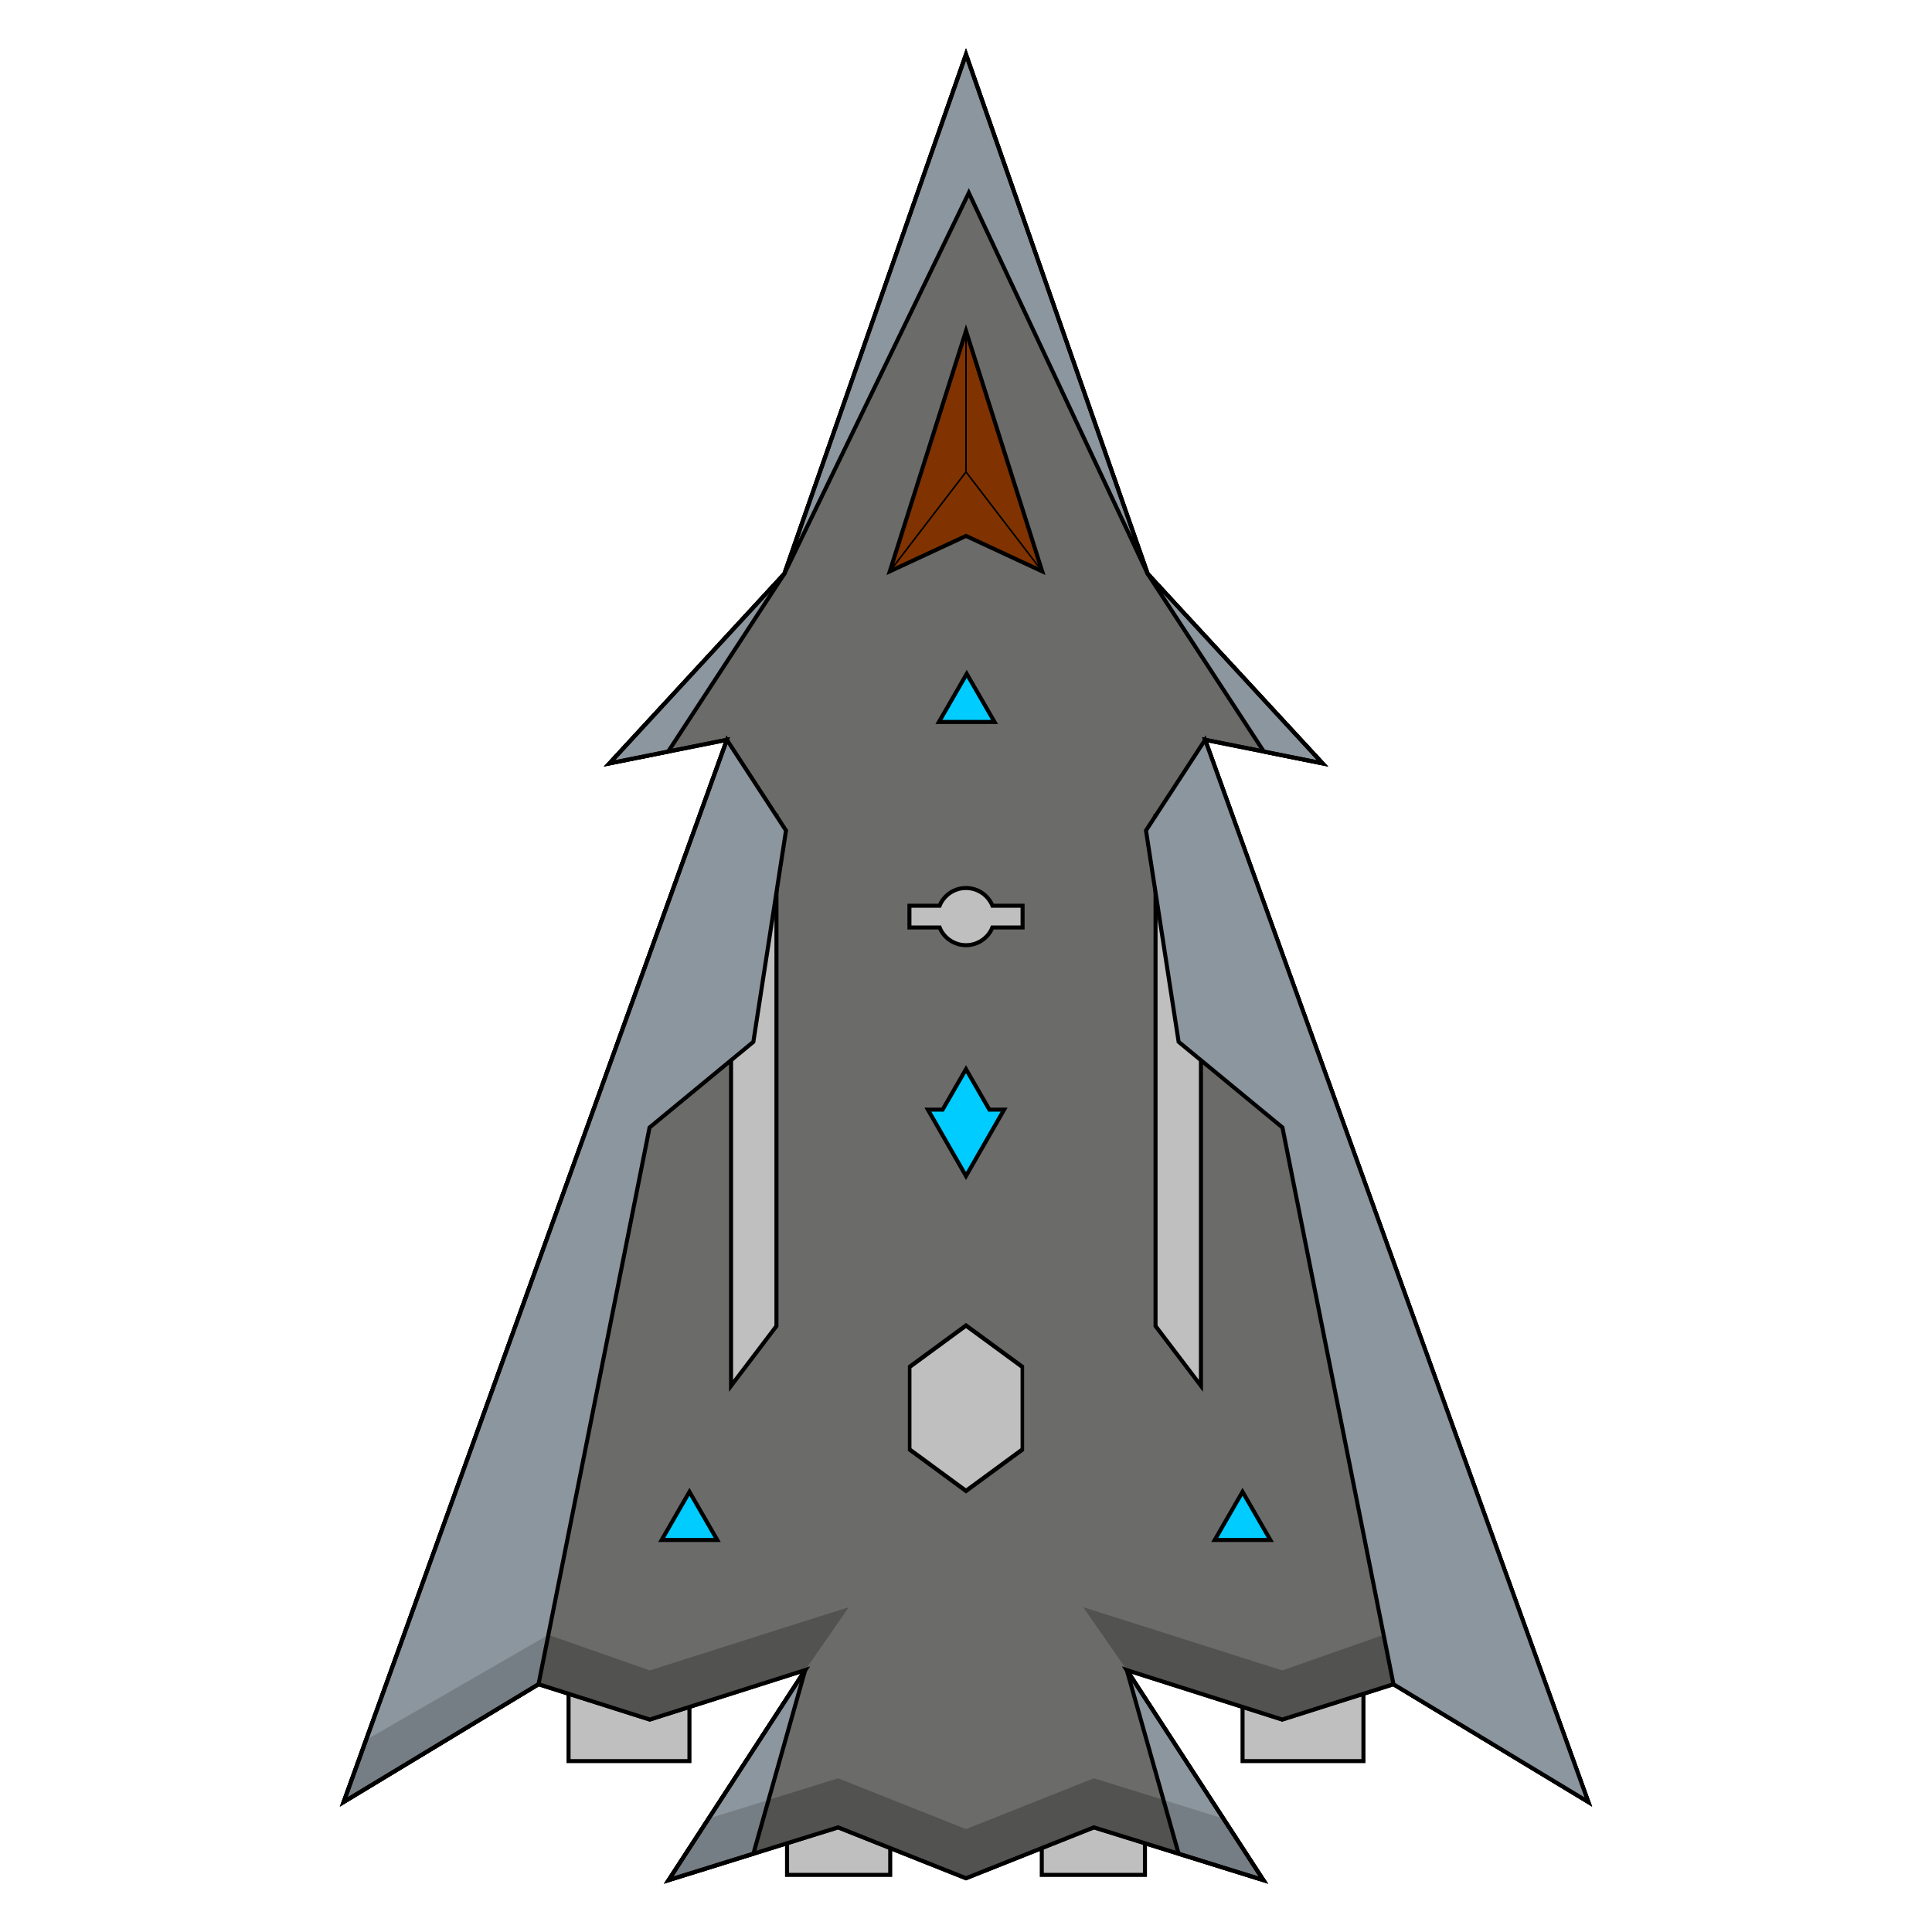
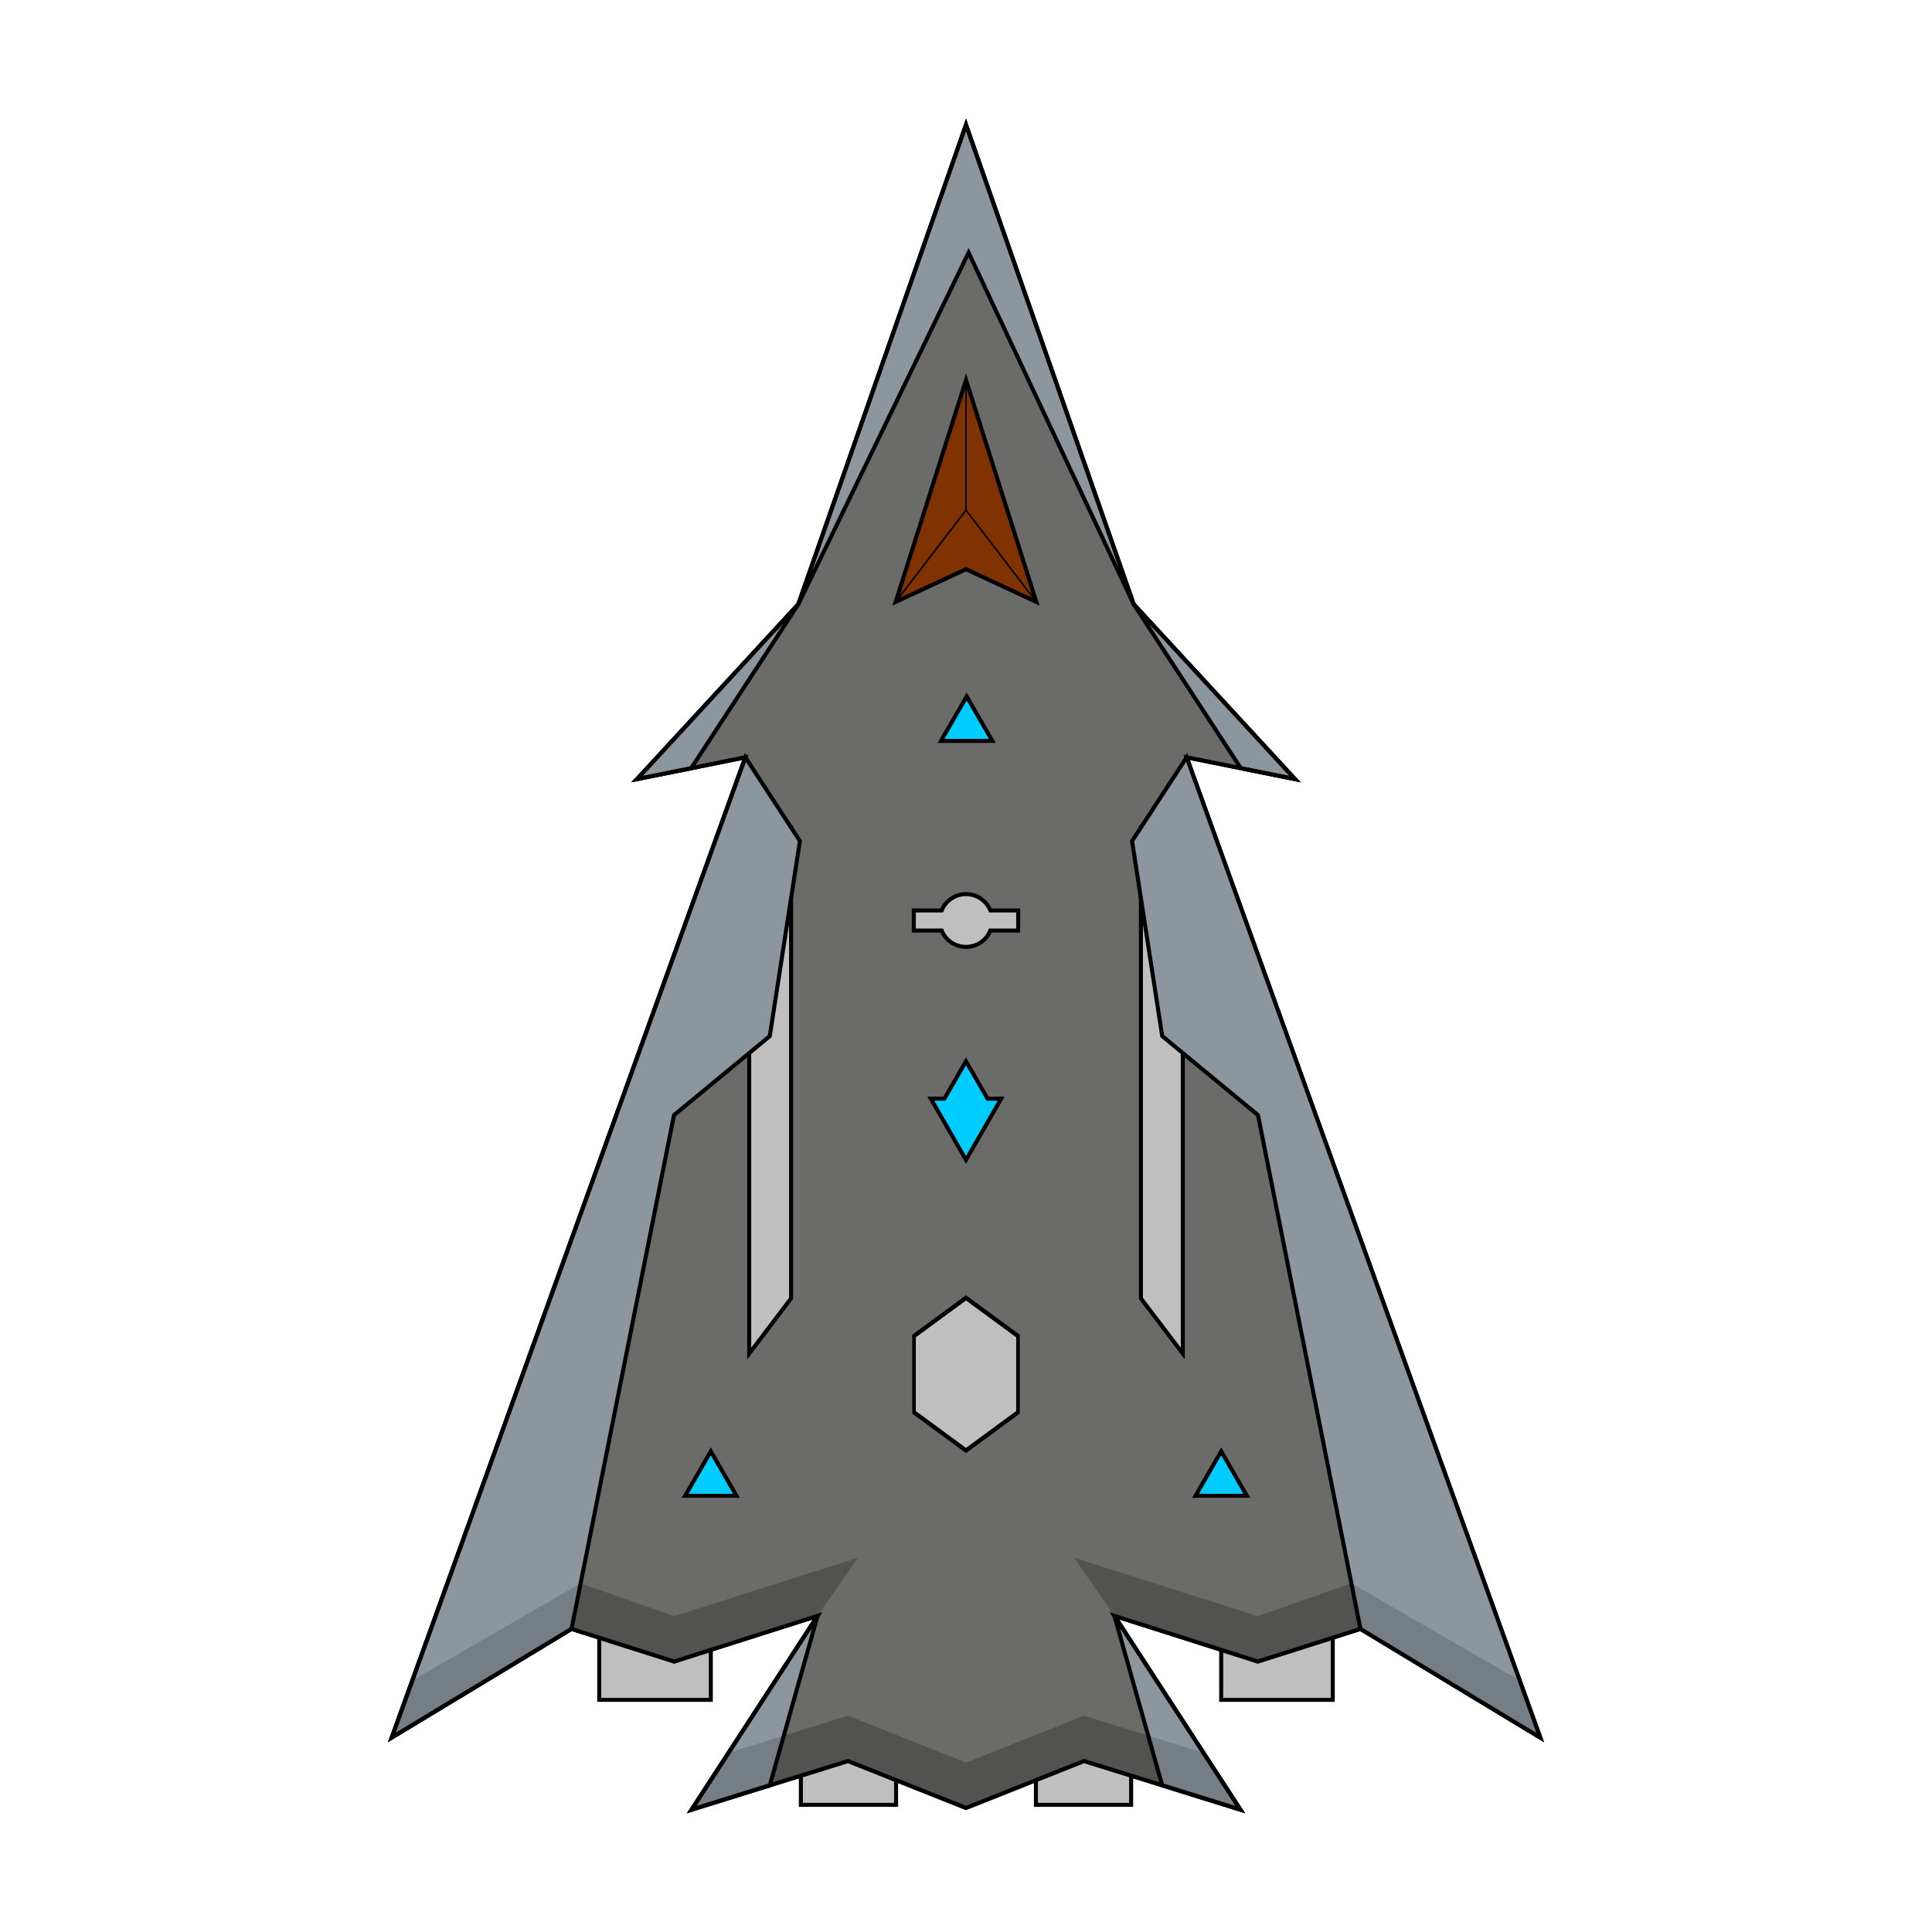
<svg xmlns="http://www.w3.org/2000/svg" width="480" height="480" viewBox="0 0 127 127" version="1.1" id="svg1">
  <defs id="defs1" />
  <g id="layer1">
-     <path id="rect5" style="fill:#bfbfbf;stroke:#000000;stroke-width:0.265;stroke-linecap:round;fill-opacity:1" d="m 37.374,101.231 h 7.947 v 14.535 h -7.947 z" />
-     <rect style="fill:#bfbfbf;stroke:#000000;stroke-width:0.265;stroke-linecap:round;stroke-dasharray:none;stroke-opacity:1;fill-opacity:1" id="rect5-4" width="6.782" height="11.316" x="51.737" y="111.93" />
-     <rect style="fill:#bfbfbf;stroke:#000000;stroke-width:0.265;stroke-linecap:round;stroke-dasharray:none;stroke-opacity:1;fill-opacity:1" id="rect6" width="7.947" height="14.535" x="-89.626" y="101.231" transform="scale(-1,1)" />
-     <rect style="fill:#bfbfbf;stroke:#000000;stroke-width:0.265;stroke-linecap:round;stroke-dasharray:none;stroke-opacity:1;fill-opacity:1" id="rect7" width="6.782" height="11.316" x="-75.263" y="111.93" transform="scale(-1,1)" />
-     <path style="fill:#6b6b6a;fill-opacity:1;stroke:#000000;stroke-width:0.265;stroke-linecap:round;stroke-dasharray:none;stroke-opacity:1" d="m 71.906,120.121 11.143,3.469 -8.977,-13.806 10.215,3.25 7.313,-2.322 12.807,7.739 -25.189,-69.82 7.718,1.548 L 75.442,37.719 63.5,3.576 51.558,37.719 40.063,50.179 l 7.718,-1.548 -25.189,69.82 12.807,-7.739 7.313,2.322 10.215,-3.25 -8.977,13.806 11.143,-3.469 8.406,3.344 z" id="path3" />
-     <path d="M 43.922,49.405 51.558,37.719 40.063,50.179 Z" style="fill:#8c969e;stroke:#000000;stroke-width:0.265;stroke-linecap:round;fill-opacity:1" id="path8" />
-     <path id="rect19" style="fill:#bfbfbf;stroke:none;stroke-width:0.265;stroke-linecap:round" d="m 48.056,53.628 h 2.984 v 33.541 l -2.984,3.93 z" />
-     <path id="path20" style="fill:none;stroke:#000000;stroke-width:0.265;stroke-linecap:round;stroke-opacity:1" d="m 48.056,53.628 h 2.984 v 33.541 l -2.984,3.93 z" />
-     <path d="m 47.782,48.632 -25.189,69.82 12.807,-7.739 7.299,-36.597 6.823,-5.63 2.146,-13.893 z" style="fill:#8c969e;stroke-width:0.265;stroke-linecap:round" id="path6" />
-     <path d="m 35.4,110.713 0.647,-3.245 -11.984,6.909 -1.47,4.075 z" style="fill:#767e85;fill-opacity:1;stroke:none;stroke-width:0.265;stroke-linecap:round;stroke-opacity:1" id="path24" />
-     <path d="m 49.523,121.855 3.405,-12.071 -8.977,13.806 z" style="fill:#8c969e;stroke:none;stroke-width:0.265;stroke-linecap:round;fill-opacity:1" id="path7" />
-     <path style="fill:#803300;fill-opacity:1;stroke:#000000;stroke-width:0.265;stroke-linecap:round;stroke-dasharray:none;stroke-opacity:1" d="m 68.509,37.557 -5.009,-15.803 -5.009,15.803 5.009,-2.327 z" id="path5" />
-     <g id="g16" style="fill:none;stroke:#000000;stroke-width:0.095;stroke-dasharray:none;stroke-opacity:1" transform="matrix(1,0,0,1.243438,-0.132291,-5.265674)">
-       <path style="fill:none;fill-opacity:1;stroke:#000000;stroke-width:0.095;stroke-linecap:round;stroke-dasharray:none;stroke-opacity:1" d="m 63.632,21.73 v 7.453 l -5.009,5.256" id="path15" />
-       <path style="fill:none;fill-opacity:1;stroke:#000000;stroke-width:0.095;stroke-linecap:round;stroke-dasharray:none;stroke-opacity:1" d="m 63.632,21.73 v 7.453 l 5.009,5.256" id="path16" />
+     <path style="fill:#6b6b6a;fill-opacity:1;stroke:#000000;stroke-width:0.265;stroke-linecap:round;stroke-dasharray:none;stroke-opacity:1" d="m -44.047,120.121 11.143,3.469 -8.977,-13.806 10.215,3.25 7.313,-2.322 12.807,7.739 -25.189,-69.82 7.718,1.548 -11.495,-12.46 -11.942,-34.143 -11.942,34.143 -11.495,12.46 7.718,-1.548 -25.189,69.82 12.807,-7.739 7.313,2.322 10.215,-3.25 -8.977,13.806 11.143,-3.469 8.406,3.344 z" id="path3-0" />
+     <g id="g1" transform="matrix(0.9227714,0,0,0.9228358,4.904018,4.906306)" style="stroke-width:1.084">
+       <path id="rect5" style="fill:#bfbfbf;fill-opacity:1;stroke:#000000;stroke-width:0.287;stroke-linecap:round" d="m 37.374,101.231 h 7.947 v 14.535 h -7.947 z" />
+       <rect style="fill:#bfbfbf;fill-opacity:1;stroke:#000000;stroke-width:0.287;stroke-linecap:round;stroke-dasharray:none;stroke-opacity:1" id="rect5-4" width="6.782" height="11.316" x="51.737" y="111.93" />
+       <rect style="fill:#bfbfbf;fill-opacity:1;stroke:#000000;stroke-width:0.287;stroke-linecap:round;stroke-dasharray:none;stroke-opacity:1" id="rect6" width="7.947" height="14.535" x="-89.626" y="101.231" transform="scale(-1,1)" />
+       <rect style="fill:#bfbfbf;fill-opacity:1;stroke:#000000;stroke-width:0.287;stroke-linecap:round;stroke-dasharray:none;stroke-opacity:1" id="rect7" width="6.782" height="11.316" x="-75.263" y="111.93" transform="scale(-1,1)" />
+       <path style="fill:#6b6b6a;fill-opacity:1;stroke:#000000;stroke-width:0.287;stroke-linecap:round;stroke-dasharray:none;stroke-opacity:1" d="m 71.906,120.121 11.143,3.469 -8.977,-13.806 10.215,3.25 7.313,-2.322 12.807,7.739 -25.189,-69.82 7.718,1.548 L 75.442,37.719 63.5,3.576 51.558,37.719 40.063,50.179 l 7.718,-1.548 -25.189,69.82 12.807,-7.739 7.313,2.322 10.215,-3.25 -8.977,13.806 11.143,-3.469 8.406,3.344 z" id="path3" />
+       <path d="M 43.922,49.405 51.558,37.719 40.063,50.179 Z" style="fill:#8c969e;fill-opacity:1;stroke:#000000;stroke-width:0.287;stroke-linecap:round" id="path8" />
+       <path id="rect19" style="fill:#bfbfbf;stroke:none;stroke-width:0.287;stroke-linecap:round" d="m 48.056,53.628 h 2.984 v 33.541 l -2.984,3.93 z" />
+       <path id="path20" style="fill:none;stroke:#000000;stroke-width:0.287;stroke-linecap:round;stroke-opacity:1" d="m 48.056,53.628 h 2.984 v 33.541 l -2.984,3.93 z" />
+       <path d="m 47.782,48.632 -25.189,69.82 12.807,-7.739 7.299,-36.597 6.823,-5.63 2.146,-13.893 z" style="fill:#8c969e;stroke-width:0.287;stroke-linecap:round" id="path6" />
+       <path d="m 35.4,110.713 0.647,-3.245 -11.984,6.909 -1.47,4.075 z" style="fill:#767e85;fill-opacity:1;stroke:none;stroke-width:0.287;stroke-linecap:round;stroke-opacity:1" id="path24" />
+       <path d="m 49.523,121.855 3.405,-12.071 -8.977,13.806 z" style="fill:#8c969e;fill-opacity:1;stroke:none;stroke-width:0.287;stroke-linecap:round" id="path7" />
+       <path style="fill:#803300;fill-opacity:1;stroke:#000000;stroke-width:0.287;stroke-linecap:round;stroke-dasharray:none;stroke-opacity:1" d="m 68.509,37.557 -5.009,-15.803 -5.009,15.803 5.009,-2.327 z" id="path5" />
+       <g id="g16" style="fill:none;stroke:#000000;stroke-width:0.103;stroke-dasharray:none;stroke-opacity:1" transform="matrix(1,0,0,1.243438,-0.132291,-5.265674)">
+         <path style="fill:none;fill-opacity:1;stroke:#000000;stroke-width:0.103;stroke-linecap:round;stroke-dasharray:none;stroke-opacity:1" d="m 63.632,21.73 v 7.453 l -5.009,5.256" id="path15" />
+         <path style="fill:none;fill-opacity:1;stroke:#000000;stroke-width:0.103;stroke-linecap:round;stroke-dasharray:none;stroke-opacity:1" d="m 63.632,21.73 v 7.453 l 5.009,5.256" id="path16" />
+       </g>
+       <path d="M 63.5,3.575 60.528,12.072 51.558,37.719 63.685,12.675 75.442,37.719 66.472,12.072 Z" style="fill:#8c969e;stroke:#000000;stroke-width:0.287;stroke-linecap:round" id="path13" />
+       <path d="M 83.078,49.405 75.442,37.719 86.937,50.179 Z" style="fill:#8c969e;fill-opacity:1;stroke:#000000;stroke-width:0.287;stroke-linecap:round" id="path14" />
+       <path d="m 77.477,121.855 -3.405,-12.071 8.977,13.806 z" style="fill:#8c969e;fill-opacity:1;stroke:none;stroke-width:0.287;stroke-linecap:round" id="path18" />
+       <path d="m 71.208,105.651 2.865,0.905 10.215,3.25 6.666,-2.339 0.647,3.245 -7.313,2.322 -10.215,-3.25 z" style="fill:#525251;fill-opacity:1;stroke-width:0.287;stroke-linecap:round" id="path31" />
+       <path d="m 55.792,105.651 -2.865,0.905 -10.215,3.25 -6.666,-2.339 -0.647,3.245 7.313,2.322 10.215,-3.25 z" style="fill:#525251;fill-opacity:1;stroke-width:0.287;stroke-linecap:round" id="path25" />
+       <path d="m 50.52,118.317 -3.939,1.226 -2.631,4.046 5.572,-1.735 z" style="fill:#767e85;fill-opacity:1;stroke:none;stroke-width:0.287;stroke-linecap:round;stroke-opacity:1" id="path21" />
+       <path d="m 55.094,116.894 -4.574,1.424 -0.998,3.538 5.572,-1.734 8.406,3.343 8.406,-3.343 5.572,1.734 -0.998,-3.538 -4.574,-1.424 L 63.5,120.237 Z" style="fill:#525251;stroke-width:0.287;stroke-linecap:round" id="path34" />
+       <path d="m 76.48,118.317 3.939,1.226 2.631,4.046 -5.572,-1.735 z" style="fill:#767e85;fill-opacity:1;stroke:none;stroke-width:0.287;stroke-linecap:round;stroke-opacity:1" id="path32" />
+       <path style="fill:none;fill-opacity:1;stroke:#000000;stroke-width:0.287;stroke-linecap:round;stroke-dasharray:none;stroke-opacity:1" d="m 71.906,120.121 11.143,3.469 -8.977,-13.806 10.215,3.25 7.313,-2.322 12.807,7.739 -25.189,-69.82 7.718,1.548 L 75.442,37.719 63.5,3.576 51.558,37.719 40.063,50.179 l 7.718,-1.548 -25.189,69.82 12.807,-7.739 7.313,2.322 10.215,-3.25 -8.977,13.806 11.143,-3.469 8.406,3.344 z" id="path3-5" />
+       <path d="m 47.782,48.632 -25.189,69.82 12.807,-7.739 7.299,-36.597 6.823,-5.63 2.146,-13.893 z" style="fill:none;stroke:#000000;stroke-width:0.287;stroke-linecap:round" id="path9" />
+       <path d="m 49.523,121.855 3.405,-12.071 -8.977,13.806 z" style="fill:none;fill-opacity:1;stroke:#000000;stroke-width:0.287;stroke-linecap:round" id="path28" />
+       <path d="m 77.477,121.855 -3.405,-12.071 8.977,13.806 z" style="fill:none;fill-opacity:1;stroke:#000000;stroke-width:0.287;stroke-linecap:round" id="path29" />
+       <path id="path22" style="fill:#bfbfbf;stroke:none;stroke-width:0.287;stroke-linecap:round" d="m 78.944,53.628 h -2.984 v 33.541 l 2.984,3.93 z" />
+       <path id="path23" style="fill:none;stroke:#000000;stroke-width:0.287;stroke-linecap:round;stroke-opacity:1" d="m 78.944,53.628 h -2.984 v 33.541 l 2.984,3.93 z" />
+       <path d="M 79.218,48.632 104.408,118.452 91.6,110.713 84.301,74.115 77.477,68.485 75.331,54.592 Z" style="fill:#8c969e;stroke-width:0.287;stroke-linecap:round" id="path10" />
+       <path d="m 91.6,110.713 -0.647,-3.245 11.984,6.909 1.47,4.075 z" style="fill:#767e85;fill-opacity:1;stroke:none;stroke-width:0.287;stroke-linecap:round;stroke-opacity:1" id="path30" />
+       <path d="M 79.218,48.632 104.408,118.452 91.6,110.713 84.301,74.115 77.477,68.485 75.331,54.592 Z" style="fill:none;stroke:#000000;stroke-width:0.287;stroke-linecap:round" id="path11" />
+       <path d="m 63.5,58.372 c -0.109,1.15e-4 -0.219,0.01 -0.327,0.029 -0.108,0.019 -0.214,0.047 -0.316,0.085 -0.103,0.037 -0.202,0.084 -0.297,0.138 -0.095,0.055 -0.184,0.117 -0.268,0.188 -0.084,0.07 -0.161,0.148 -0.232,0.232 -0.07,0.084 -0.133,0.173 -0.188,0.268 -0.04,0.073 -0.075,0.148 -0.105,0.225 h -1.986 v 1.43 h 1.986 c 0.03,0.077 0.065,0.152 0.105,0.225 0.055,0.095 0.118,0.185 0.188,0.269 0.07,0.084 0.148,0.161 0.232,0.232 0.084,0.07 0.173,0.133 0.268,0.188 0.095,0.055 0.194,0.101 0.297,0.138 0.103,0.037 0.209,0.066 0.316,0.085 0.108,0.019 0.217,0.028 0.327,0.028 0.109,5.6e-5 0.219,-0.009 0.327,-0.028 0.108,-0.019 0.214,-0.047 0.316,-0.085 0.103,-0.037 0.202,-0.084 0.297,-0.138 0.095,-0.055 0.184,-0.118 0.268,-0.188 0.084,-0.07 0.161,-0.148 0.232,-0.232 0.07,-0.084 0.133,-0.174 0.188,-0.269 0.04,-0.073 0.075,-0.148 0.105,-0.225 h 1.986 V 59.536 h -1.981 c -0.007,-0.019 -0.015,-0.038 -0.023,-0.056 -0.015,-0.035 -0.032,-0.069 -0.05,-0.102 -0.018,-0.033 -0.036,-0.066 -0.056,-0.099 -0.02,-0.032 -0.04,-0.064 -0.061,-0.096 -0.022,-0.031 -0.044,-0.062 -0.068,-0.091 -0.023,-0.03 -0.047,-0.059 -0.072,-0.087 -0.025,-0.028 -0.051,-0.056 -0.078,-0.083 -0.027,-0.027 -0.054,-0.053 -0.083,-0.078 -0.028,-0.025 -0.057,-0.049 -0.087,-0.073 -0.03,-0.023 -0.06,-0.046 -0.091,-0.067 -0.031,-0.021 -0.063,-0.042 -0.095,-0.061 -0.033,-0.02 -0.066,-0.038 -0.099,-0.056 -0.033,-0.018 -0.067,-0.034 -0.102,-0.05 -0.035,-0.016 -0.07,-0.03 -0.105,-0.043 -0.035,-0.013 -0.071,-0.026 -0.107,-0.037 -0.036,-0.011 -0.073,-0.021 -0.11,-0.03 -0.037,-0.009 -0.073,-0.017 -0.111,-0.024 -0.037,-0.007 -0.075,-0.013 -0.113,-0.017 -0.037,-0.005 -0.075,-0.008 -0.113,-0.01 -0.038,-0.002 -0.076,-0.004 -0.114,-0.004 z" style="fill:#bfbfbf;fill-opacity:1;stroke:none;stroke-width:0.287;stroke-linecap:round" id="path19" />
+       <path d="m 63.5,58.372 c -0.109,1.15e-4 -0.219,0.01 -0.327,0.029 -0.108,0.019 -0.214,0.047 -0.316,0.085 -0.103,0.037 -0.202,0.084 -0.297,0.138 -0.095,0.055 -0.184,0.117 -0.268,0.188 -0.084,0.07 -0.161,0.148 -0.232,0.232 -0.07,0.084 -0.133,0.173 -0.188,0.268 -0.04,0.073 -0.075,0.148 -0.105,0.225 h -1.986 v 1.43 h 1.986 c 0.03,0.077 0.065,0.152 0.105,0.225 0.055,0.095 0.118,0.185 0.188,0.269 0.07,0.084 0.148,0.161 0.232,0.232 0.084,0.07 0.173,0.133 0.268,0.188 0.095,0.055 0.194,0.101 0.297,0.138 0.103,0.037 0.209,0.066 0.316,0.085 0.108,0.019 0.217,0.028 0.327,0.028 0.109,5.6e-5 0.219,-0.009 0.327,-0.028 0.108,-0.019 0.214,-0.047 0.316,-0.085 0.103,-0.037 0.202,-0.084 0.297,-0.138 0.095,-0.055 0.184,-0.118 0.268,-0.188 0.084,-0.07 0.161,-0.148 0.232,-0.232 0.07,-0.084 0.133,-0.174 0.188,-0.269 0.04,-0.073 0.075,-0.148 0.105,-0.225 h 1.986 V 59.536 h -1.981 c -0.007,-0.019 -0.015,-0.038 -0.023,-0.056 -0.015,-0.035 -0.032,-0.069 -0.05,-0.102 -0.018,-0.033 -0.036,-0.066 -0.056,-0.099 -0.02,-0.032 -0.04,-0.064 -0.061,-0.096 -0.022,-0.031 -0.044,-0.062 -0.068,-0.091 -0.023,-0.03 -0.047,-0.059 -0.072,-0.087 -0.025,-0.028 -0.051,-0.056 -0.078,-0.083 -0.027,-0.027 -0.054,-0.053 -0.083,-0.078 -0.028,-0.025 -0.057,-0.049 -0.087,-0.073 -0.03,-0.023 -0.06,-0.046 -0.091,-0.067 -0.031,-0.021 -0.063,-0.042 -0.095,-0.061 -0.033,-0.02 -0.066,-0.038 -0.099,-0.056 -0.033,-0.018 -0.067,-0.034 -0.102,-0.05 -0.035,-0.016 -0.07,-0.03 -0.105,-0.043 -0.035,-0.013 -0.071,-0.026 -0.107,-0.037 -0.036,-0.011 -0.073,-0.021 -0.11,-0.03 -0.037,-0.009 -0.073,-0.017 -0.111,-0.024 -0.037,-0.007 -0.075,-0.013 -0.113,-0.017 -0.037,-0.005 -0.075,-0.008 -0.113,-0.01 -0.038,-0.002 -0.076,-0.004 -0.114,-0.004 z" style="fill:none;stroke:#000000;stroke-width:0.287;stroke-linecap:round" id="path17" />
+       <path style="fill:#bfbfbf;fill-opacity:1;stroke:#000000;stroke-width:0.254;stroke-linecap:round;stroke-opacity:1" id="path26" d="m 63.5,92.692 -3.703,-2.138 0,-4.276 3.703,-2.138 3.703,2.138 0,4.276 z" transform="matrix(1,0,0,1.27126,0,-19.83096)" />
+       <path style="fill:#00ccff;stroke:#000000;stroke-width:0.287;stroke-linecap:round" id="path1" d="m 65.376,47.459 -3.656,0 1.828,-3.167 z" />
+       <path style="fill:#00ccff;stroke:#000000;stroke-width:0.287;stroke-linecap:round" id="path2" d="m 65.376,47.459 -3.656,0 1.828,-3.167 z" transform="translate(-18.22661,53.77132)" />
+       <path style="fill:#00ccff;stroke:#000000;stroke-width:0.287;stroke-linecap:round" id="path4" d="m 65.376,47.459 -3.656,0 1.828,-3.167 z" transform="matrix(-1,0,0,1,145.2266,53.77132)" />
+       <path id="path12" style="fill:#00ccff;stroke:#000000;stroke-width:0.287;stroke-linecap:round" d="m 63.5,70.282 -1.536,2.659 H 60.994 L 63.5,77.304 66.006,72.941 h -0.97 z" />
    </g>
-     <path style="fill:#6b6b6a;fill-opacity:1;stroke:#000000;stroke-width:0.265;stroke-linecap:round;stroke-dasharray:none;stroke-opacity:1" d="m -44.047,120.121 11.143,3.469 -8.977,-13.806 10.215,3.25 7.313,-2.322 12.807,7.739 -25.189,-69.82 7.718,1.548 -11.495,-12.46 -11.942,-34.143 -11.942,34.143 -11.495,12.46 7.718,-1.548 -25.189,69.82 12.807,-7.739 7.313,2.322 10.215,-3.25 -8.977,13.806 11.143,-3.469 8.406,3.344 z" id="path3-0" />
-     <path d="M 63.5,3.575 60.528,12.072 51.558,37.719 63.685,12.675 75.442,37.719 66.472,12.072 Z" style="fill:#8c969e;stroke:#000000;stroke-width:0.265;stroke-linecap:round" id="path13" />
-     <path d="M 83.078,49.405 75.442,37.719 86.937,50.179 Z" style="fill:#8c969e;fill-opacity:1;stroke:#000000;stroke-width:0.265;stroke-linecap:round" id="path14" />
-     <path d="m 91.6,110.713 -0.647,-3.245 11.984,6.909 1.47,4.075 z" style="fill:#767e85;fill-opacity:1;stroke:none;stroke-width:0.265;stroke-linecap:round;stroke-opacity:1" id="path30" />
-     <path d="m 77.477,121.855 -3.405,-12.071 8.977,13.806 z" style="fill:#8c969e;fill-opacity:1;stroke:none;stroke-width:0.265;stroke-linecap:round" id="path18" />
-     <path d="m 71.208,105.651 2.865,0.905 10.215,3.25 6.666,-2.339 0.647,3.245 -7.313,2.322 -10.215,-3.25 z" style="fill:#525251;fill-opacity:1;stroke-width:0.265;stroke-linecap:round" id="path31" />
-     <path d="m 55.792,105.651 -2.865,0.905 -10.215,3.25 -6.666,-2.339 -0.647,3.245 7.313,2.322 10.215,-3.25 z" style="fill:#525251;fill-opacity:1;stroke-width:0.265;stroke-linecap:round" id="path25" />
-     <path d="m 50.52,118.317 -3.939,1.226 -2.631,4.046 5.572,-1.735 z" style="fill:#767e85;fill-opacity:1;stroke:none;stroke-width:0.265;stroke-linecap:round;stroke-opacity:1" id="path21" />
-     <path d="m 55.094,116.894 -4.574,1.424 -0.998,3.538 5.572,-1.734 8.406,3.343 8.406,-3.343 5.572,1.734 -0.998,-3.538 -4.574,-1.424 L 63.5,120.237 Z" style="fill:#525251;stroke-width:0.265;stroke-linecap:round" id="path34" />
-     <path d="m 76.48,118.317 3.939,1.226 2.631,4.046 -5.572,-1.735 z" style="fill:#767e85;fill-opacity:1;stroke:none;stroke-width:0.265;stroke-linecap:round;stroke-opacity:1" id="path32" />
-     <path style="fill:none;fill-opacity:1;stroke:#000000;stroke-width:0.265;stroke-linecap:round;stroke-dasharray:none;stroke-opacity:1" d="m 71.906,120.121 11.143,3.469 -8.977,-13.806 10.215,3.25 7.313,-2.322 12.807,7.739 -25.189,-69.82 7.718,1.548 L 75.442,37.719 63.5,3.576 51.558,37.719 40.063,50.179 l 7.718,-1.548 -25.189,69.82 12.807,-7.739 7.313,2.322 10.215,-3.25 -8.977,13.806 11.143,-3.469 8.406,3.344 z" id="path3-5" />
-     <path d="m 47.782,48.632 -25.189,69.82 12.807,-7.739 7.299,-36.597 6.823,-5.63 2.146,-13.893 z" style="fill:none;stroke:#000000;stroke-width:0.265;stroke-linecap:round" id="path9" />
-     <path d="m 49.523,121.855 3.405,-12.071 -8.977,13.806 z" style="fill:none;stroke:#000000;stroke-width:0.265;stroke-linecap:round;fill-opacity:1" id="path28" />
-     <path d="m 77.477,121.855 -3.405,-12.071 8.977,13.806 z" style="fill:none;fill-opacity:1;stroke:#000000;stroke-width:0.265;stroke-linecap:round" id="path29" />
-     <path id="path22" style="fill:#bfbfbf;stroke:none;stroke-width:0.265;stroke-linecap:round" d="m 78.944,53.628 h -2.984 v 33.541 l 2.984,3.93 z" />
-     <path id="path23" style="fill:none;stroke:#000000;stroke-width:0.265;stroke-linecap:round;stroke-opacity:1" d="m 78.944,53.628 h -2.984 v 33.541 l 2.984,3.93 z" />
-     <path d="M 79.218,48.632 104.408,118.452 91.6,110.713 84.301,74.115 77.477,68.485 75.331,54.592 Z" style="fill:#8c969e;stroke-width:0.265;stroke-linecap:round" id="path10" />
-     <path d="M 79.218,48.632 104.408,118.452 91.6,110.713 84.301,74.115 77.477,68.485 75.331,54.592 Z" style="fill:none;stroke:#000000;stroke-width:0.265;stroke-linecap:round" id="path11" />
-     <path d="m 63.5,58.372 c -0.109,1.15e-4 -0.219,0.01 -0.327,0.029 -0.108,0.019 -0.214,0.047 -0.316,0.085 -0.103,0.037 -0.202,0.084 -0.297,0.138 -0.095,0.055 -0.184,0.117 -0.268,0.188 -0.084,0.07 -0.161,0.148 -0.232,0.232 -0.07,0.084 -0.133,0.173 -0.188,0.268 -0.04,0.073 -0.075,0.148 -0.105,0.225 h -1.986 v 1.43 h 1.986 c 0.03,0.077 0.065,0.152 0.105,0.225 0.055,0.095 0.118,0.185 0.188,0.269 0.07,0.084 0.148,0.161 0.232,0.232 0.084,0.07 0.173,0.133 0.268,0.188 0.095,0.055 0.194,0.101 0.297,0.138 0.103,0.037 0.209,0.066 0.316,0.085 0.108,0.019 0.217,0.028 0.327,0.028 0.109,5.6e-5 0.219,-0.009 0.327,-0.028 0.108,-0.019 0.214,-0.047 0.316,-0.085 0.103,-0.037 0.202,-0.084 0.297,-0.138 0.095,-0.055 0.184,-0.118 0.268,-0.188 0.084,-0.07 0.161,-0.148 0.232,-0.232 0.07,-0.084 0.133,-0.174 0.188,-0.269 0.04,-0.073 0.075,-0.148 0.105,-0.225 h 1.986 v -1.43 h -1.981 c -0.007,-0.019 -0.015,-0.038 -0.023,-0.056 -0.015,-0.035 -0.032,-0.069 -0.05,-0.102 -0.018,-0.033 -0.036,-0.066 -0.056,-0.099 -0.02,-0.032 -0.04,-0.064 -0.061,-0.096 -0.022,-0.031 -0.044,-0.062 -0.068,-0.091 -0.023,-0.03 -0.047,-0.059 -0.072,-0.087 -0.025,-0.028 -0.051,-0.056 -0.078,-0.083 -0.027,-0.027 -0.054,-0.053 -0.083,-0.078 -0.028,-0.025 -0.057,-0.049 -0.087,-0.073 -0.03,-0.023 -0.06,-0.046 -0.091,-0.067 -0.031,-0.021 -0.063,-0.042 -0.095,-0.061 -0.033,-0.02 -0.066,-0.038 -0.099,-0.056 -0.033,-0.018 -0.067,-0.034 -0.102,-0.05 -0.035,-0.016 -0.07,-0.03 -0.105,-0.043 -0.035,-0.013 -0.071,-0.026 -0.107,-0.037 -0.036,-0.011 -0.073,-0.021 -0.11,-0.03 -0.037,-0.009 -0.073,-0.017 -0.111,-0.024 -0.037,-0.007 -0.075,-0.013 -0.113,-0.017 -0.037,-0.005 -0.075,-0.008 -0.113,-0.01 -0.038,-0.002 -0.076,-0.004 -0.114,-0.004 z" style="fill:#bfbfbf;stroke:none;stroke-width:0.265;stroke-linecap:round;fill-opacity:1" id="path19" />
-     <path d="m 63.5,58.372 c -0.109,1.15e-4 -0.219,0.01 -0.327,0.029 -0.108,0.019 -0.214,0.047 -0.316,0.085 -0.103,0.037 -0.202,0.084 -0.297,0.138 -0.095,0.055 -0.184,0.117 -0.268,0.188 -0.084,0.07 -0.161,0.148 -0.232,0.232 -0.07,0.084 -0.133,0.173 -0.188,0.268 -0.04,0.073 -0.075,0.148 -0.105,0.225 h -1.986 v 1.43 h 1.986 c 0.03,0.077 0.065,0.152 0.105,0.225 0.055,0.095 0.118,0.185 0.188,0.269 0.07,0.084 0.148,0.161 0.232,0.232 0.084,0.07 0.173,0.133 0.268,0.188 0.095,0.055 0.194,0.101 0.297,0.138 0.103,0.037 0.209,0.066 0.316,0.085 0.108,0.019 0.217,0.028 0.327,0.028 0.109,5.6e-5 0.219,-0.009 0.327,-0.028 0.108,-0.019 0.214,-0.047 0.316,-0.085 0.103,-0.037 0.202,-0.084 0.297,-0.138 0.095,-0.055 0.184,-0.118 0.268,-0.188 0.084,-0.07 0.161,-0.148 0.232,-0.232 0.07,-0.084 0.133,-0.174 0.188,-0.269 0.04,-0.073 0.075,-0.148 0.105,-0.225 h 1.986 v -1.43 h -1.981 c -0.007,-0.019 -0.015,-0.038 -0.023,-0.056 -0.015,-0.035 -0.032,-0.069 -0.05,-0.102 -0.018,-0.033 -0.036,-0.066 -0.056,-0.099 -0.02,-0.032 -0.04,-0.064 -0.061,-0.096 -0.022,-0.031 -0.044,-0.062 -0.068,-0.091 -0.023,-0.03 -0.047,-0.059 -0.072,-0.087 -0.025,-0.028 -0.051,-0.056 -0.078,-0.083 -0.027,-0.027 -0.054,-0.053 -0.083,-0.078 -0.028,-0.025 -0.057,-0.049 -0.087,-0.073 -0.03,-0.023 -0.06,-0.046 -0.091,-0.067 -0.031,-0.021 -0.063,-0.042 -0.095,-0.061 -0.033,-0.02 -0.066,-0.038 -0.099,-0.056 -0.033,-0.018 -0.067,-0.034 -0.102,-0.05 -0.035,-0.016 -0.07,-0.03 -0.105,-0.043 -0.035,-0.013 -0.071,-0.026 -0.107,-0.037 -0.036,-0.011 -0.073,-0.021 -0.11,-0.03 -0.037,-0.009 -0.073,-0.017 -0.111,-0.024 -0.037,-0.007 -0.075,-0.013 -0.113,-0.017 -0.037,-0.005 -0.075,-0.008 -0.113,-0.01 -0.038,-0.002 -0.076,-0.004 -0.114,-0.004 z" style="fill:none;stroke:#000000;stroke-width:0.265;stroke-linecap:round" id="path17" />
-     <path style="fill:#bfbfbf;fill-opacity:1;stroke:#000000;stroke-width:0.235;stroke-linecap:round;stroke-opacity:1" id="path26" d="m 63.5,92.692 -3.703,-2.138 0,-4.276 3.703,-2.138 3.703,2.138 0,4.276 z" transform="matrix(1,0,0,1.27126,0,-19.83096)" />
-     <path style="fill:#00ccff;stroke:#000000;stroke-width:0.265;stroke-linecap:round" id="path1" d="m 65.376,47.459 -3.656,0 1.828,-3.167 z" />
-     <path style="fill:#00ccff;stroke:#000000;stroke-width:0.265;stroke-linecap:round" id="path2" d="m 65.376,47.459 -3.656,0 1.828,-3.167 z" transform="translate(-18.22661,53.77132)" />
-     <path style="fill:#00ccff;stroke:#000000;stroke-width:0.265;stroke-linecap:round" id="path4" d="m 65.376,47.459 -3.656,0 1.828,-3.167 z" transform="matrix(-1,0,0,1,145.2266,53.77132)" />
-     <path id="path12" style="fill:#00ccff;stroke:#000000;stroke-width:0.265;stroke-linecap:round" d="m 63.5,70.282 -1.536,2.659 H 60.994 L 63.5,77.304 66.006,72.941 h -0.97 z" />
  </g>
</svg>
